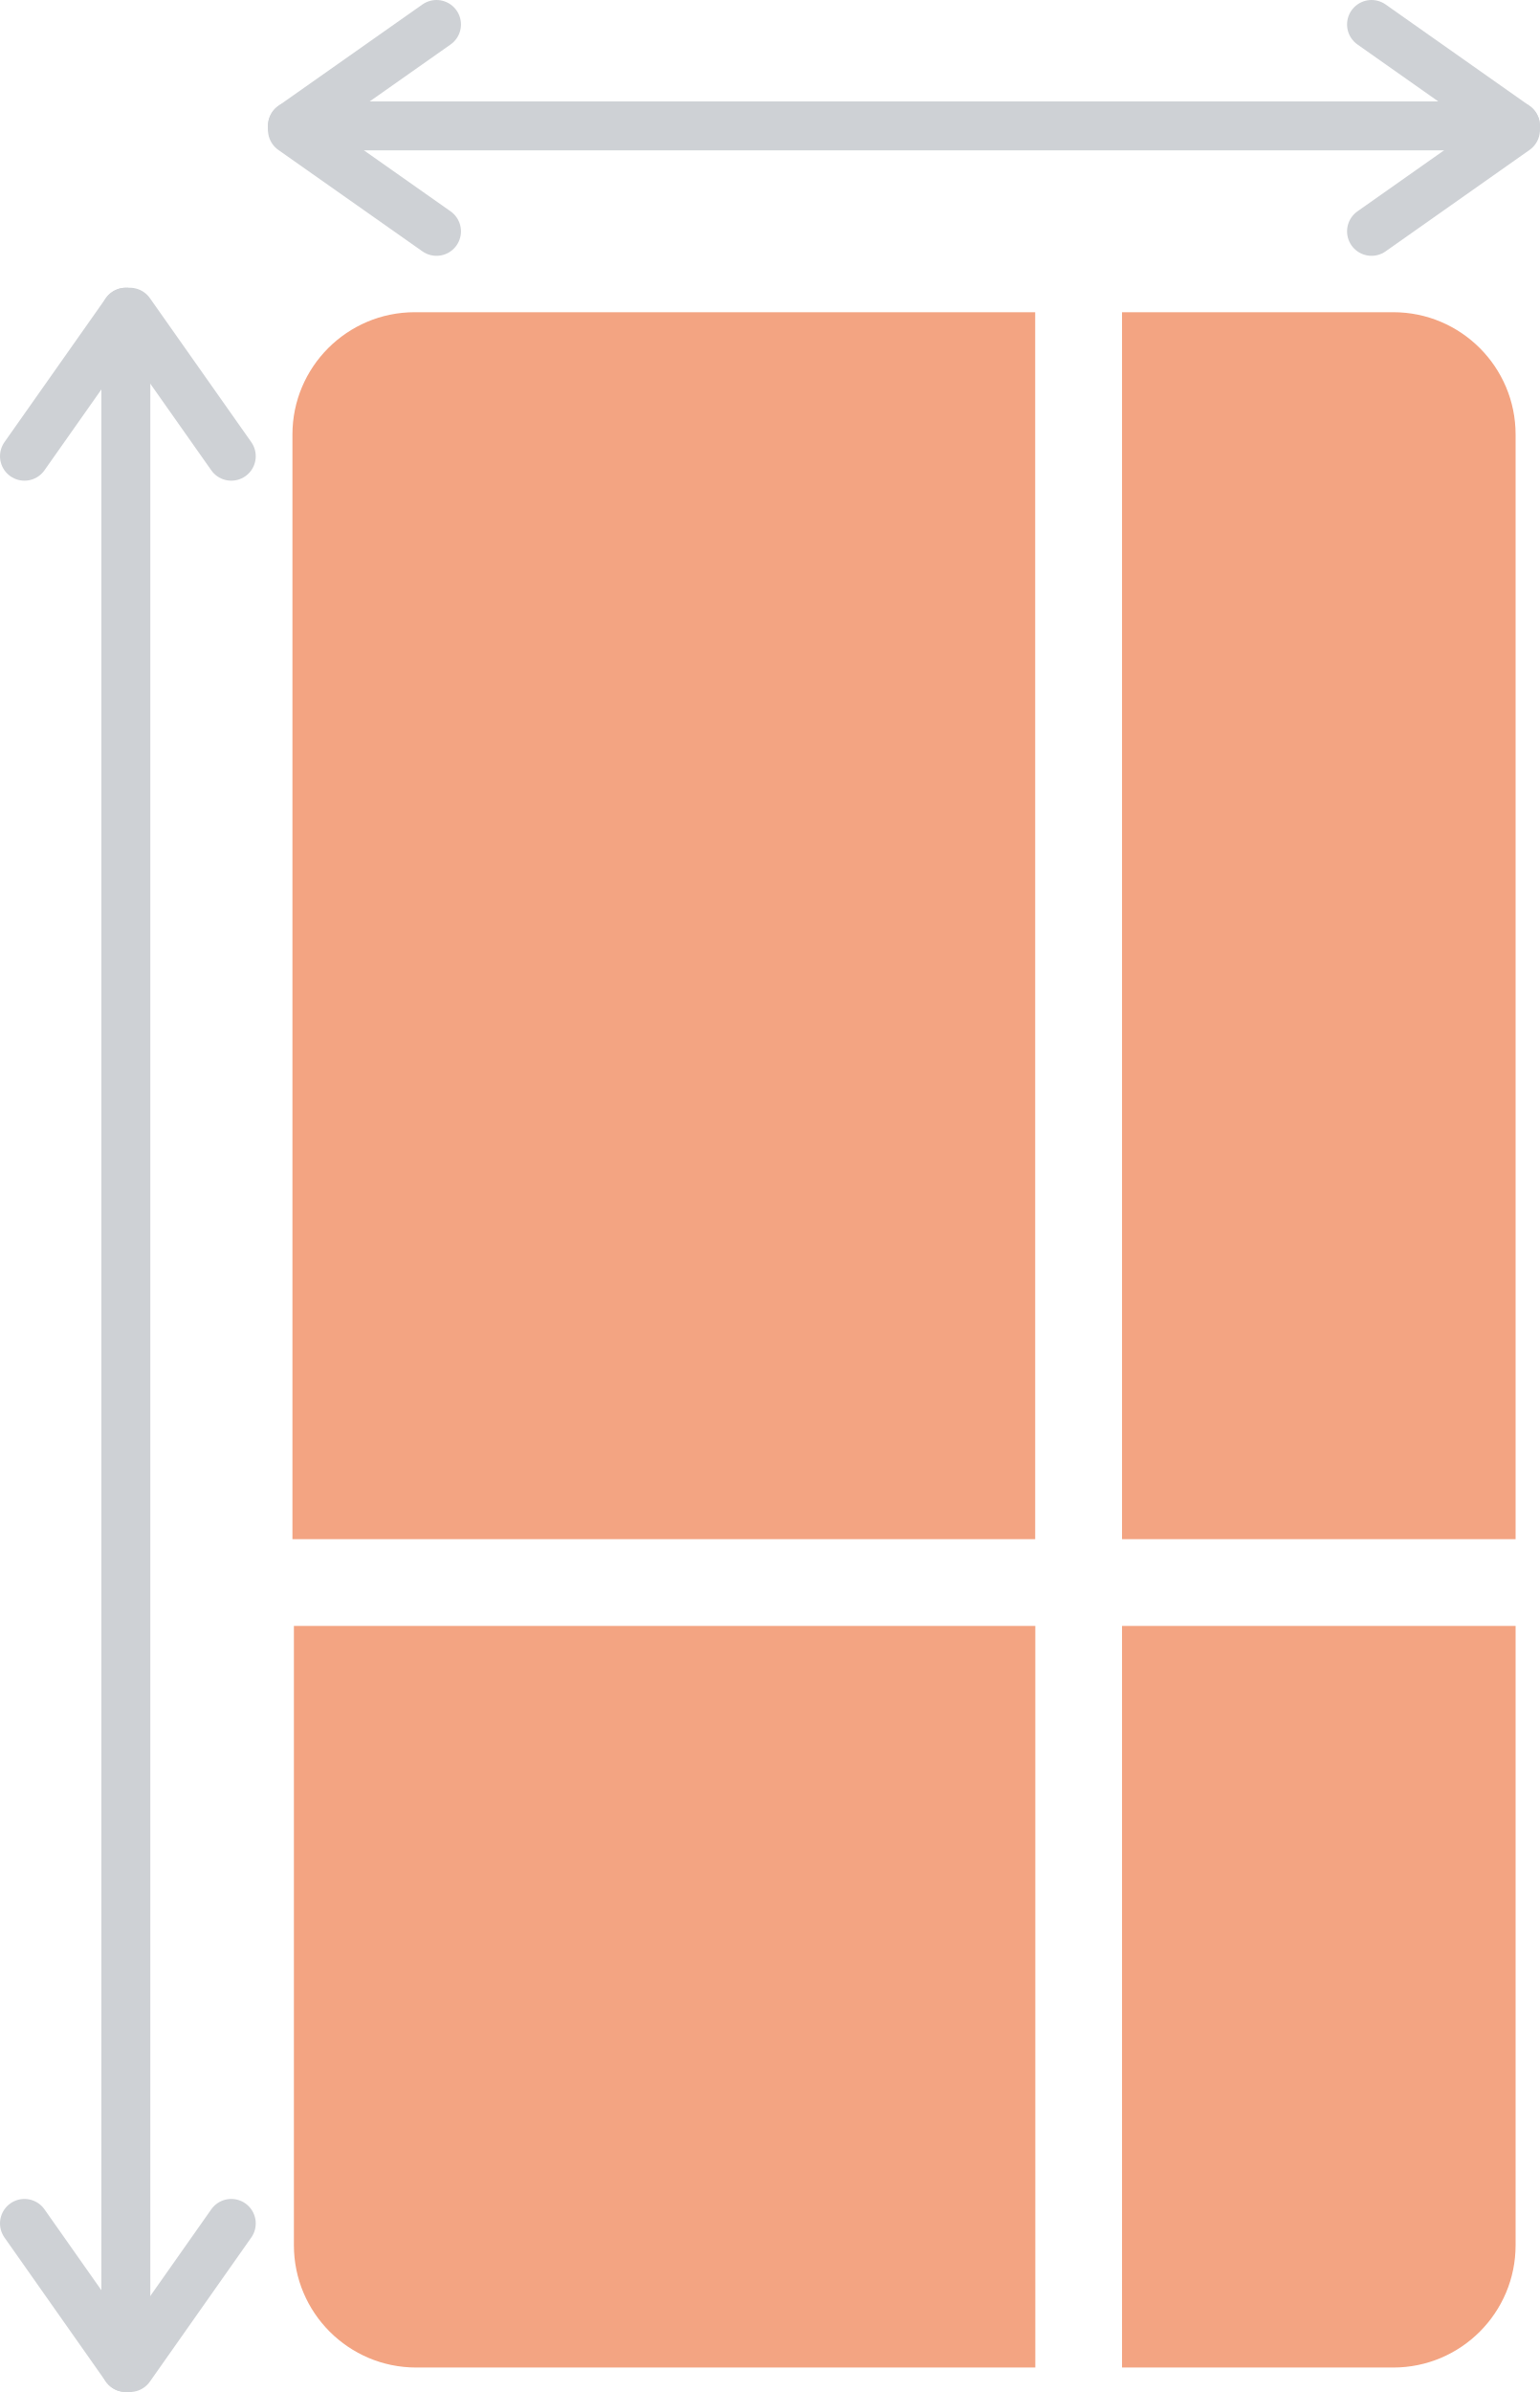
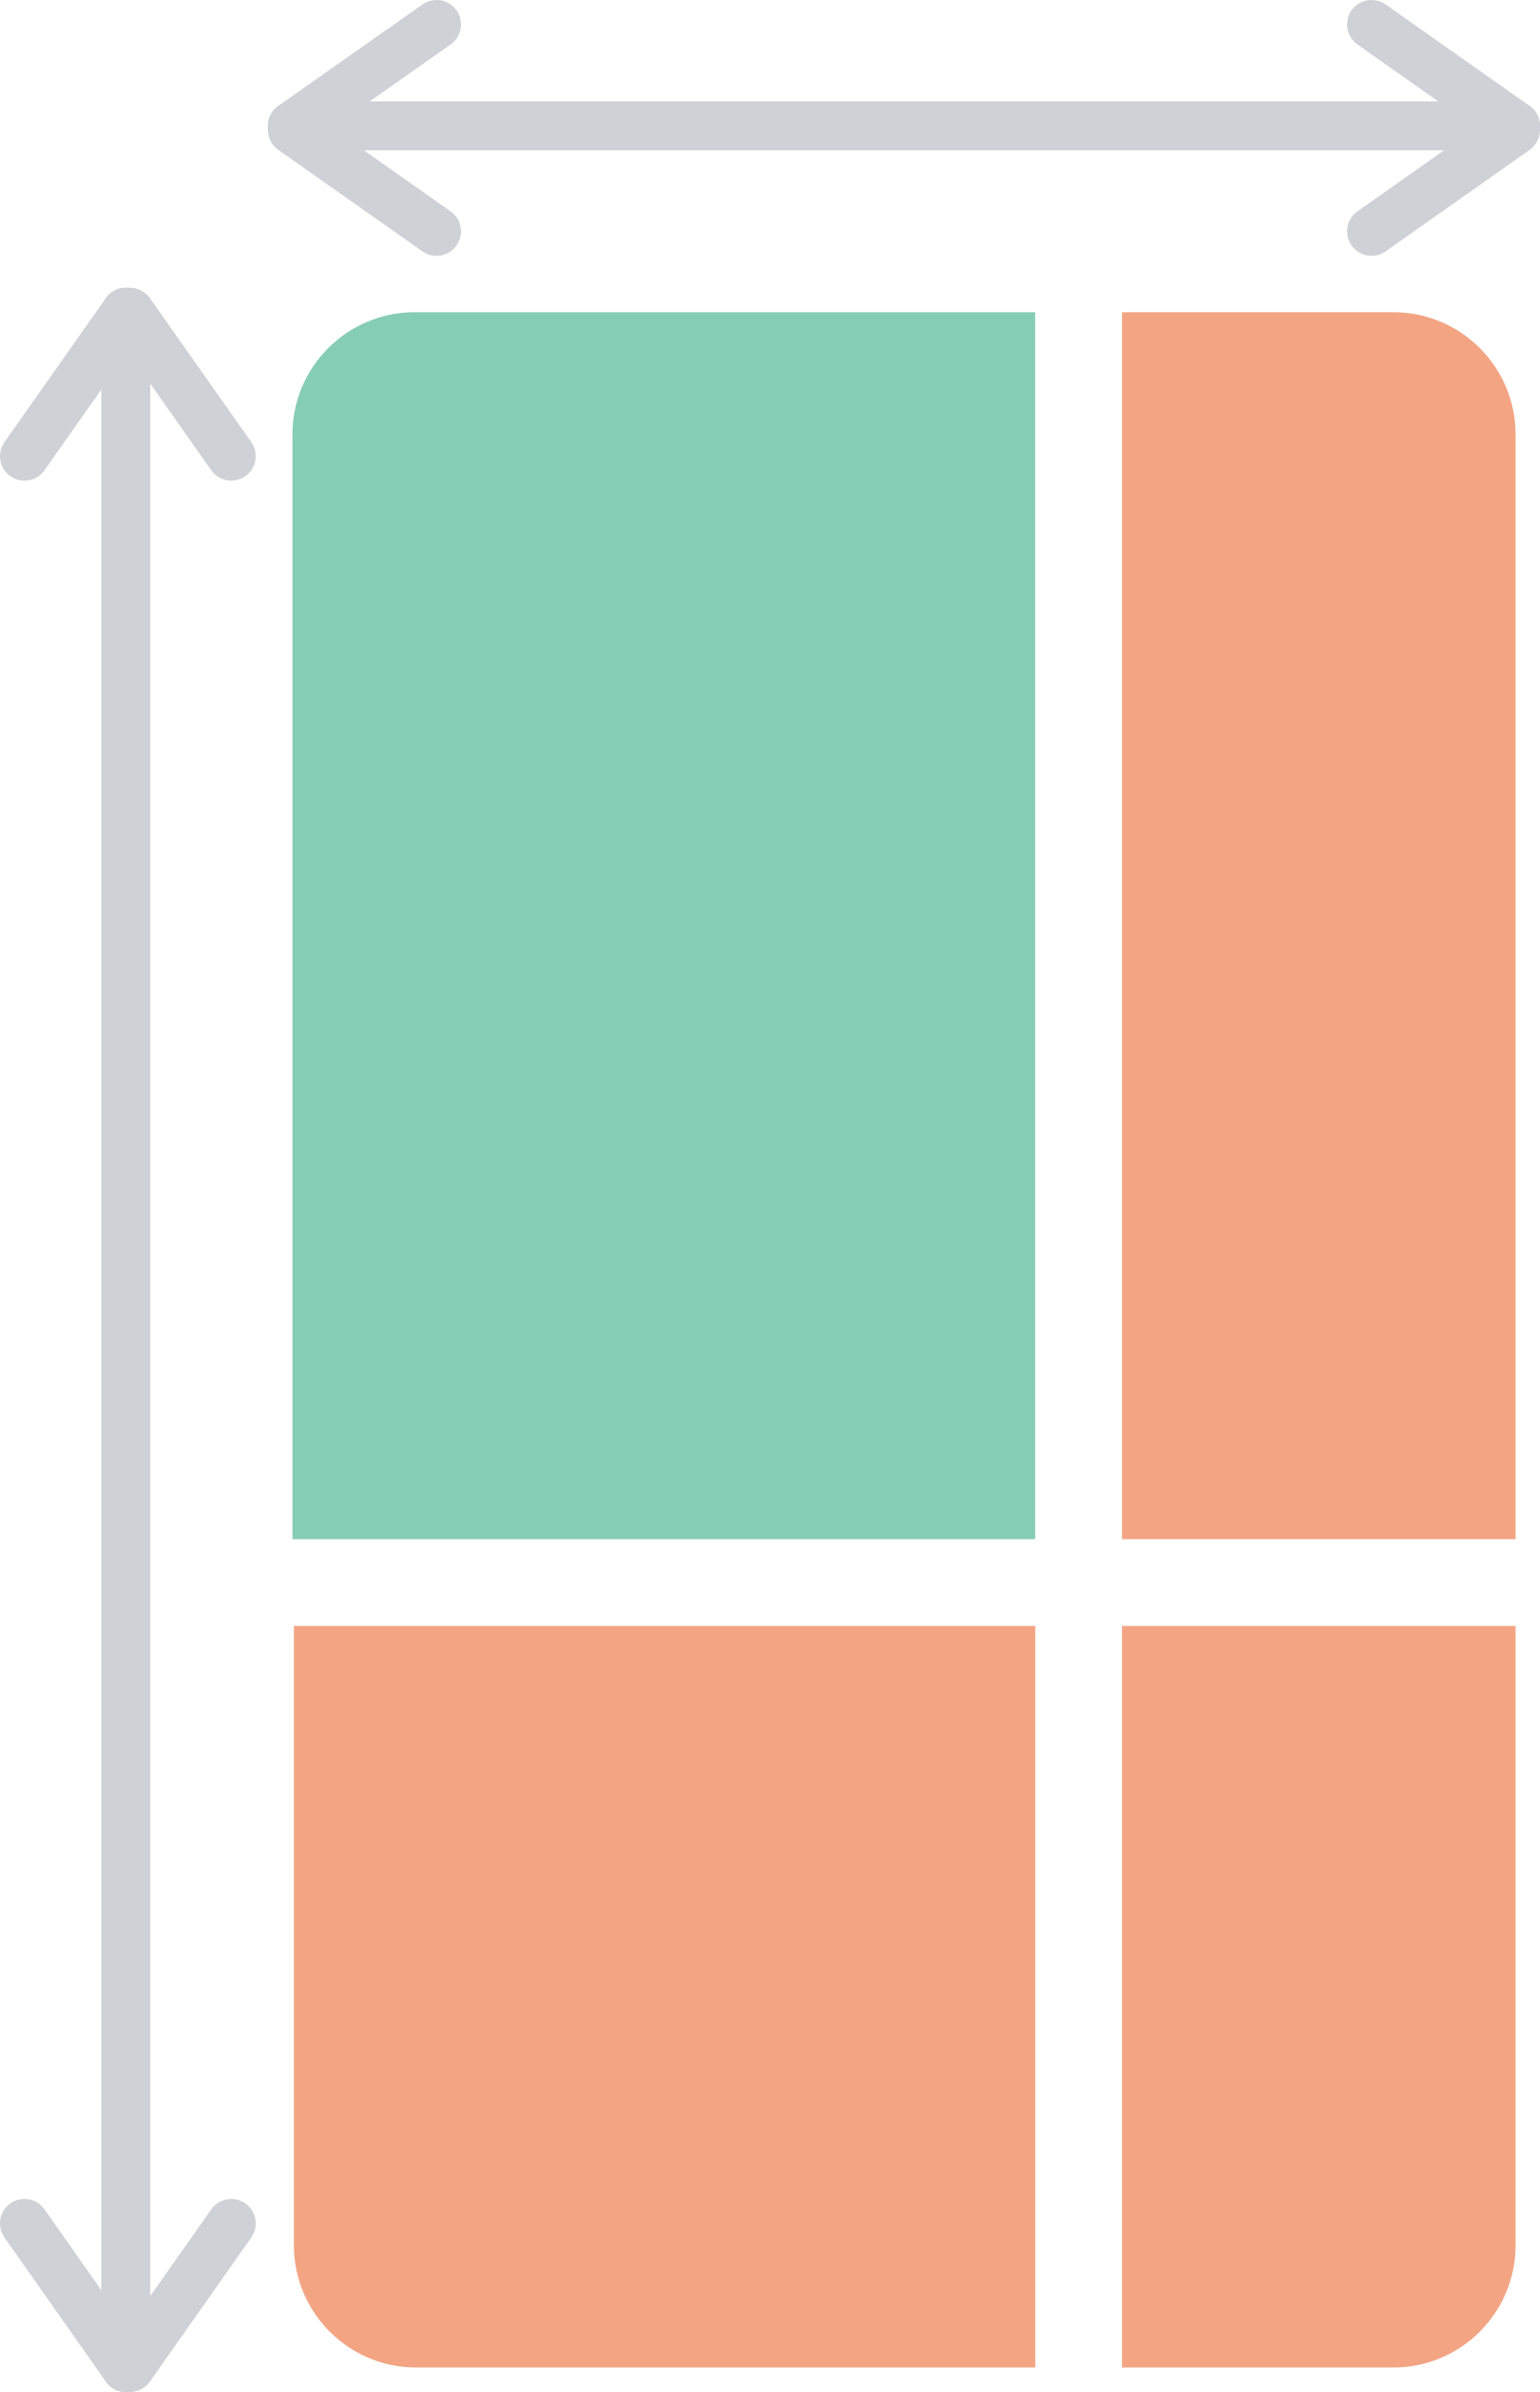
<svg xmlns="http://www.w3.org/2000/svg" id="Layer_4" data-name="Layer 4" width="125.91" height="195.52" viewBox="0 0 125.91 195.52">
  <defs>
    <style>
      .cls-1 {
-         fill: #f3a482;
+         fill: #85cdb4;
+       }
+ 
+       .cls-1, .cls-2 {
        stroke-width: 0px;
      }

      .cls-2 {
+         fill: #f3a482;
+       }
+ 
+       .cls-3 {
        fill: none;
        stroke: #ced1d5;
        stroke-linecap: round;
        stroke-linejoin: round;
        stroke-width: 4px;
      }
    </style>
  </defs>
  <path class="cls-1" d="M33.91,25.52h50.73v100.29H23.91V35.52c0-5.52,4.48-10,10-10Z" />
-   <path class="cls-1" d="M91.74,25.52h22.18c5.52,0,10,4.48,10,10v90.29h-32.18V25.52h0Z" />
-   <path class="cls-1" d="M91.74,132.9h32.18v50.62c0,5.52-4.48,10-10,10h-22.18v-60.62h0Z" />
-   <path class="cls-1" d="M24.03,132.9h60.62v60.62h-50.62c-5.52,0-10-4.48-10-10v-50.62h0Z" />
+   <path class="cls-2" d="M91.74,25.52h22.18c5.52,0,10,4.48,10,10v90.29h-32.18V25.52h0Z" />
+   <path class="cls-2" d="M91.74,132.9h32.18v50.62c0,5.52-4.48,10-10,10h-22.18v-60.62h0Z" />
+   <path class="cls-2" d="M24.03,132.9h60.62v60.62h-50.62c-5.52,0-10-4.48-10-10v-50.62h0Z" />
  <g>
-     <line class="cls-2" x1="23.91" y1="10.29" x2="35.69" y2="2" />
-     <line class="cls-2" x1="23.91" y1="10.62" x2="35.69" y2="18.91" />
+     <line class="cls-3" x1="23.91" y1="10.29" x2="35.69" y2="2" />
+     <line class="cls-3" x1="23.91" y1="10.62" x2="35.69" y2="18.91" />
  </g>
  <g>
-     <line class="cls-2" x1="123.91" y1="10.29" x2="112.14" y2="2" />
-     <line class="cls-2" x1="123.91" y1="10.62" x2="112.14" y2="18.91" />
+     <line class="cls-3" x1="123.91" y1="10.29" x2="112.14" y2="2" />
+     <line class="cls-3" x1="123.91" y1="10.62" x2="112.14" y2="18.91" />
  </g>
-   <line class="cls-2" x1="23.91" y1="10.29" x2="123.91" y2="10.29" />
+   <line class="cls-3" x1="23.91" y1="10.29" x2="123.91" y2="10.29" />
  <g>
-     <line class="cls-2" x1="10.29" y1="193.52" x2="2" y2="181.74" />
-     <line class="cls-2" x1="10.62" y1="193.52" x2="18.91" y2="181.74" />
+     <line class="cls-3" x1="10.29" y1="193.52" x2="2" y2="181.74" />
+     <line class="cls-3" x1="10.62" y1="193.52" x2="18.91" y2="181.74" />
  </g>
  <g>
-     <line class="cls-2" x1="10.29" y1="25.52" x2="2" y2="37.29" />
-     <line class="cls-2" x1="10.62" y1="25.52" x2="18.91" y2="37.29" />
+     <line class="cls-3" x1="10.29" y1="25.52" x2="2" y2="37.29" />
+     <line class="cls-3" x1="10.62" y1="25.52" x2="18.91" y2="37.29" />
  </g>
-   <line class="cls-2" x1="10.29" y1="193.52" x2="10.29" y2="25.52" />
+   <line class="cls-3" x1="10.29" y1="193.52" x2="10.29" y2="25.52" />
</svg>
